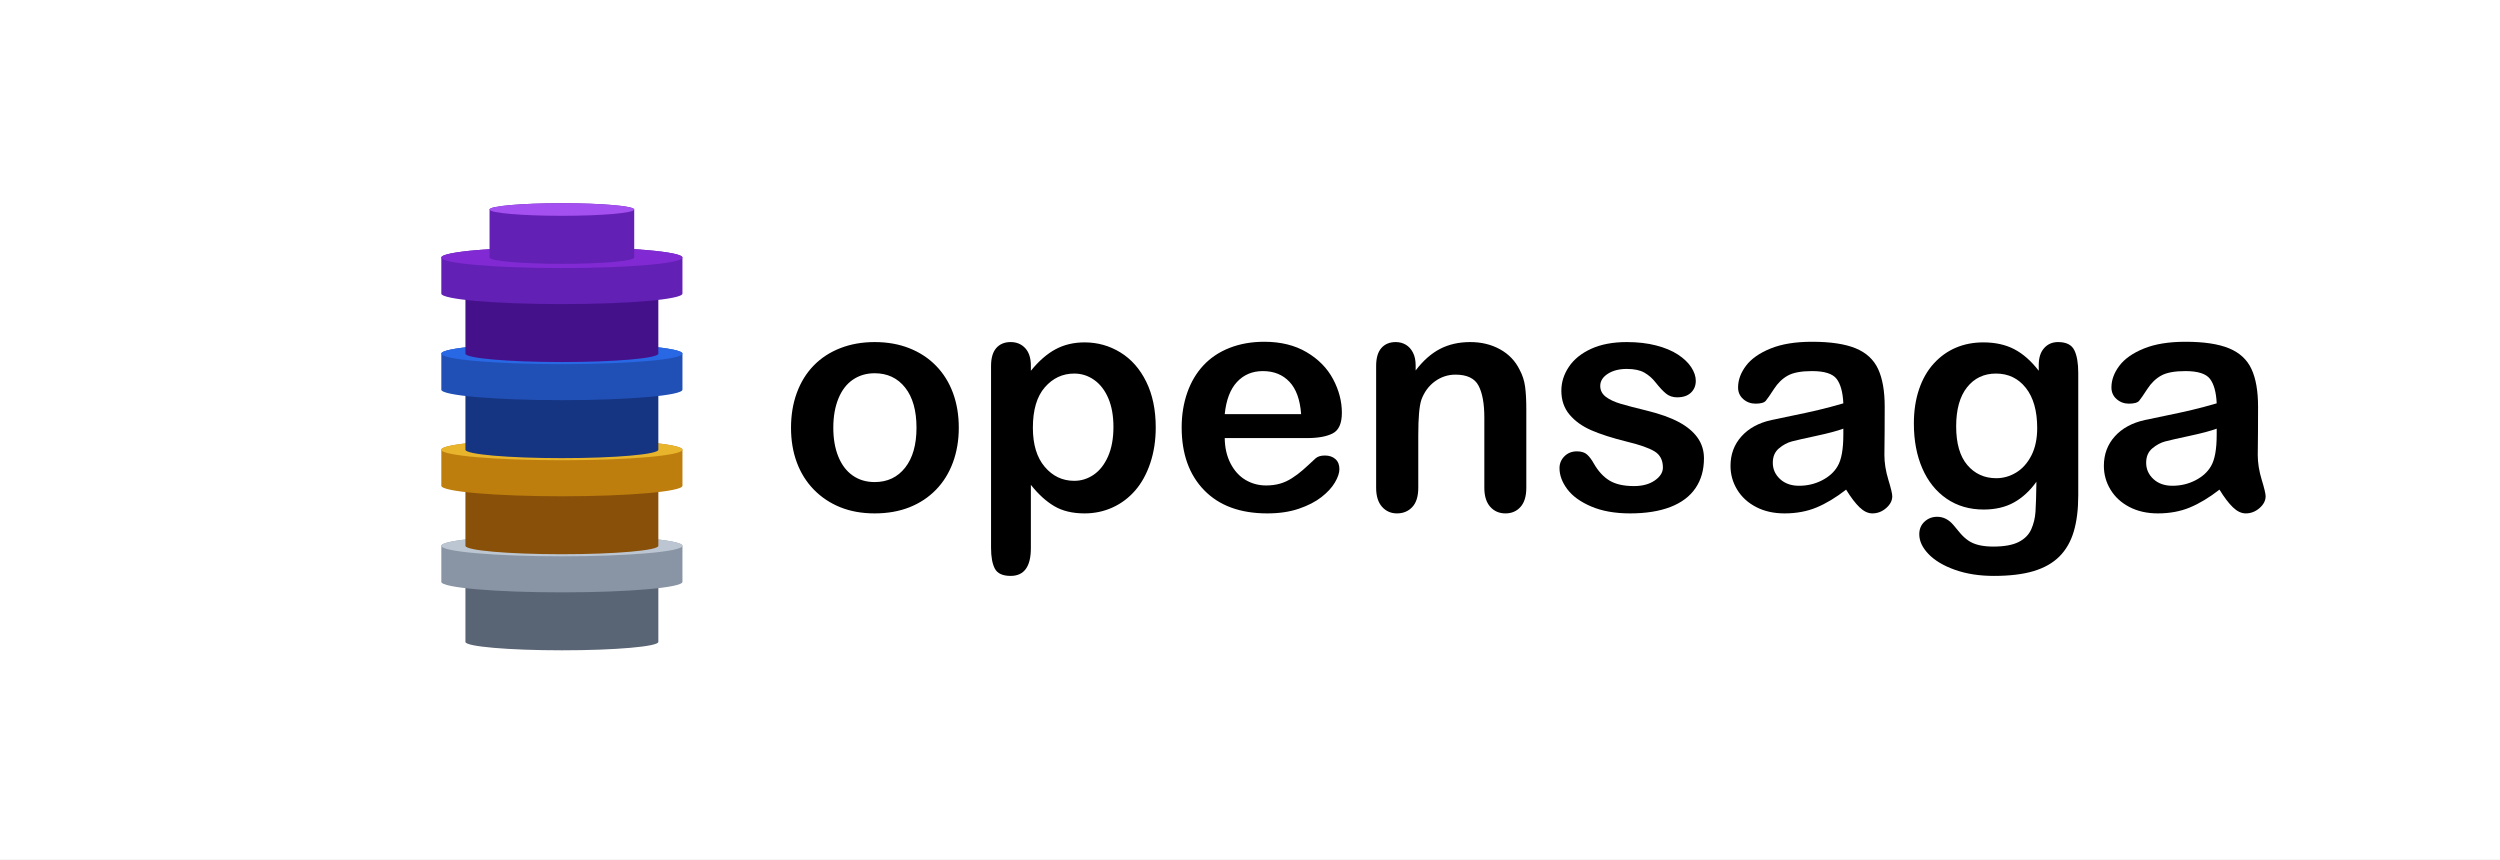
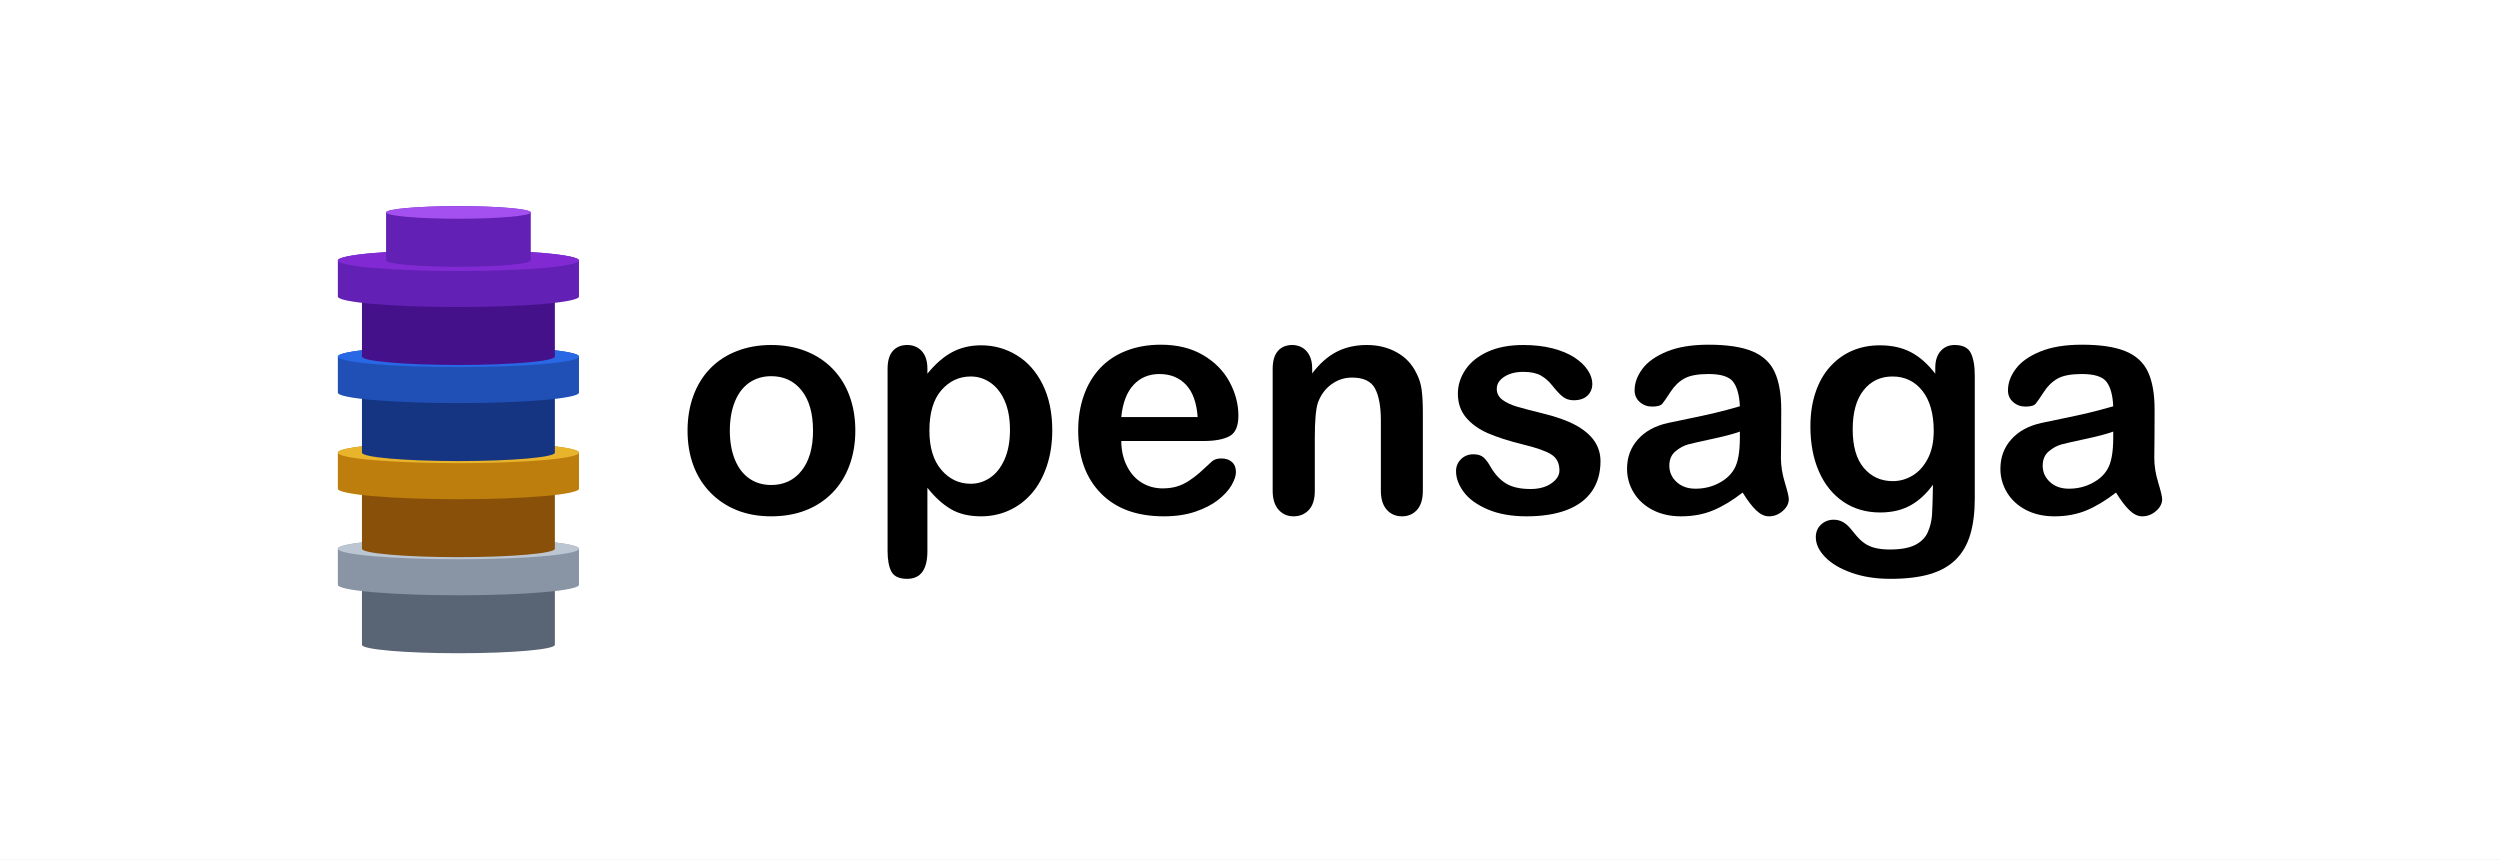
<svg xmlns="http://www.w3.org/2000/svg" width="1280" height="440" viewBox="0 0 1280 440" role="img" aria-labelledby="v0-title v0-desc">
  <rect width="1280" height="440" fill="#FFFFFF" />
-   <g aria-label="Column: four collectible studs" transform="translate(287.6852 218.5) scale(6.173148)">
-     <g transform="translate(-7.319919890073721e-16 11.95434) rotate(-90)" aria-label="silver collectible stud">
-       <path d="M-5.890 -8.000H-0.909A0.697 8.000 0 0 1 -0.909 8.000H-5.890A0.697 8.000 0 0 1 -5.890 -8.000Z" fill="#596474" />
-       <ellipse cx="-0.909" cy="0" rx="0.697" ry="8" fill="#8995A5" />
-       <path d="M-0.909 -10.000H2.080A0.872 10.000 0 0 1 2.080 10.000H-0.909A0.872 10.000 0 0 1 -0.909 -10.000Z" fill="#8995A5" />
-       <ellipse cx="2.08" cy="0" rx="0.872" ry="10" fill="#BCC6D2" />
-       <path d="M2.080 -6.000H6.064A0.523 6.000 0 0 1 6.064 6.000H2.080A0.523 6.000 0 0 1 2.080 -6.000Z" fill="#8995A5" />
-       <ellipse cx="6.064" cy="0" rx="0.523" ry="6" fill="#E3E8EF" />
+   <g transform="translate(-52.97686 1.5)">
+     <g aria-label="Column: four collectible studs" transform="translate(287.6852 218.5) scale(6.173148)">
+       <g transform="translate(-7.319919890073721e-16 11.95434) rotate(-90)" aria-label="silver collectible stud">
+         <path d="M-5.890 -8.000H-0.909A0.697 8.000 0 0 1 -0.909 8.000H-5.890A0.697 8.000 0 0 1 -5.890 -8.000Z" fill="#596474" />
+         <ellipse cx="-0.909" cy="0" rx="0.697" ry="8" fill="#8995A5" />
+         <path d="M-0.909 -10.000H2.080A0.872 10.000 0 0 1 2.080 10.000H-0.909A0.872 10.000 0 0 1 -0.909 -10.000Z" fill="#8995A5" />
+         <ellipse cx="2.08" cy="0" rx="0.872" ry="10" fill="#BCC6D2" />
+         <path d="M2.080 -6.000H6.064A0.523 6.000 0 0 1 6.064 6.000H2.080A0.523 6.000 0 0 1 2.080 -6.000Z" fill="#8995A5" />
+         <ellipse cx="6.064" cy="0" rx="0.523" ry="6" fill="#E3E8EF" />
+       </g>
+       <g transform="translate(-2.4399732966912404e-16 3.984779) rotate(-90)" aria-label="gold collectible stud">
+         <path d="M-5.890 -8.000H-0.909A0.697 8.000 0 0 1 -0.909 8.000H-5.890A0.697 8.000 0 0 1 -5.890 -8.000Z" fill="#895009" />
+         <ellipse cx="-0.909" cy="0" rx="0.697" ry="8" fill="#BE7E0D" />
+         <path d="M-0.909 -10.000H2.080A0.872 10.000 0 0 1 2.080 10.000H-0.909A0.872 10.000 0 0 1 -0.909 -10.000Z" fill="#BE7E0D" />
+         <ellipse cx="2.08" cy="0" rx="0.872" ry="10" fill="#E8B42B" />
+         <path d="M2.080 -6.000H6.064A0.523 6.000 0 0 1 6.064 6.000H2.080A0.523 6.000 0 0 1 2.080 -6.000Z" fill="#BE7E0D" />
+         <ellipse cx="6.064" cy="0" rx="0.523" ry="6" fill="#FFD66B" />
+       </g>
+       <g transform="translate(2.4399732966912404e-16 -3.984779) rotate(-90)" aria-label="blue collectible stud">
+         <path d="M-5.890 -8.000H-0.909A0.697 8.000 0 0 1 -0.909 8.000H-5.890A0.697 8.000 0 0 1 -5.890 -8.000Z" fill="#153481" />
+         <ellipse cx="-0.909" cy="0" rx="0.697" ry="8" fill="#2050B6" />
+         <path d="M-0.909 -10.000H2.080A0.872 10.000 0 0 1 2.080 10.000H-0.909A0.872 10.000 0 0 1 -0.909 -10.000Z" fill="#2050B6" />
+         <ellipse cx="2.08" cy="0" rx="0.872" ry="10" fill="#2868E5" />
+         <path d="M2.080 -6.000H6.064A0.523 6.000 0 0 1 6.064 6.000H2.080A0.523 6.000 0 0 1 2.080 -6.000Z" fill="#2050B6" />
+         <ellipse cx="6.064" cy="0" rx="0.523" ry="6" fill="#659BFF" />
+       </g>
+       <g transform="translate(7.319919890073721e-16 -11.95434) rotate(-90)" aria-label="purple collectible stud">
+         <path d="M-5.890 -8.000H-0.909A0.697 8.000 0 0 1 -0.909 8.000H-5.890A0.697 8.000 0 0 1 -5.890 -8.000Z" fill="#45118B" />
+         <ellipse cx="-0.909" cy="0" rx="0.697" ry="8" fill="#6320B4" />
+         <path d="M-0.909 -10.000H2.080A0.872 10.000 0 0 1 2.080 10.000H-0.909A0.872 10.000 0 0 1 -0.909 -10.000Z" fill="#6320B4" />
+         <ellipse cx="2.08" cy="0" rx="0.872" ry="10" fill="#812AD4" />
+         <path d="M2.080 -6.000H6.064A0.523 6.000 0 0 1 6.064 6.000H2.080A0.523 6.000 0 0 1 2.080 -6.000Z" fill="#6320B4" />
+         <ellipse cx="6.064" cy="0" rx="0.523" ry="6" fill="#A44FEF" />
+       </g>
    </g>
-     <g transform="translate(-2.4399732966912404e-16 3.984779) rotate(-90)" aria-label="gold collectible stud">
-       <path d="M-5.890 -8.000H-0.909A0.697 8.000 0 0 1 -0.909 8.000H-5.890A0.697 8.000 0 0 1 -5.890 -8.000Z" fill="#895009" />
-       <ellipse cx="-0.909" cy="0" rx="0.697" ry="8" fill="#BE7E0D" />
-       <path d="M-0.909 -10.000H2.080A0.872 10.000 0 0 1 2.080 10.000H-0.909A0.872 10.000 0 0 1 -0.909 -10.000Z" fill="#BE7E0D" />
-       <ellipse cx="2.08" cy="0" rx="0.872" ry="10" fill="#E8B42B" />
-       <path d="M2.080 -6.000H6.064A0.523 6.000 0 0 1 6.064 6.000H2.080A0.523 6.000 0 0 1 2.080 -6.000Z" fill="#BE7E0D" />
-       <ellipse cx="6.064" cy="0" rx="0.523" ry="6" fill="#FFD66B" />
-     </g>
-     <g transform="translate(2.4399732966912404e-16 -3.984779) rotate(-90)" aria-label="blue collectible stud">
-       <path d="M-5.890 -8.000H-0.909A0.697 8.000 0 0 1 -0.909 8.000H-5.890A0.697 8.000 0 0 1 -5.890 -8.000Z" fill="#153481" />
-       <ellipse cx="-0.909" cy="0" rx="0.697" ry="8" fill="#2050B6" />
-       <path d="M-0.909 -10.000H2.080A0.872 10.000 0 0 1 2.080 10.000H-0.909A0.872 10.000 0 0 1 -0.909 -10.000Z" fill="#2050B6" />
-       <ellipse cx="2.08" cy="0" rx="0.872" ry="10" fill="#2868E5" />
-       <path d="M2.080 -6.000H6.064A0.523 6.000 0 0 1 6.064 6.000H2.080A0.523 6.000 0 0 1 2.080 -6.000Z" fill="#2050B6" />
-       <ellipse cx="6.064" cy="0" rx="0.523" ry="6" fill="#659BFF" />
-     </g>
-     <g transform="translate(7.319919890073721e-16 -11.95434) rotate(-90)" aria-label="purple collectible stud">
-       <path d="M-5.890 -8.000H-0.909A0.697 8.000 0 0 1 -0.909 8.000H-5.890A0.697 8.000 0 0 1 -5.890 -8.000Z" fill="#45118B" />
-       <ellipse cx="-0.909" cy="0" rx="0.697" ry="8" fill="#6320B4" />
-       <path d="M-0.909 -10.000H2.080A0.872 10.000 0 0 1 2.080 10.000H-0.909A0.872 10.000 0 0 1 -0.909 -10.000Z" fill="#6320B4" />
-       <ellipse cx="2.08" cy="0" rx="0.872" ry="10" fill="#812AD4" />
-       <path d="M2.080 -6.000H6.064A0.523 6.000 0 0 1 6.064 6.000H2.080A0.523 6.000 0 0 1 2.080 -6.000Z" fill="#6320B4" />
-       <ellipse cx="6.064" cy="0" rx="0.523" ry="6" fill="#A44FEF" />
+     <g aria-label="opensaga">
+       <path fill="#000000" d="M490.900 219.000Q490.900 228.641 487.897 236.781Q484.894 244.920 479.204 250.768Q473.514 256.616 465.612 259.737Q457.709 262.859 447.831 262.859Q438.032 262.859 430.209 259.698Q422.385 256.537 416.656 250.649Q410.927 244.762 407.963 236.741Q405.000 228.720 405.000 219.000Q405.000 209.201 408.003 201.061Q411.006 192.922 416.617 187.153Q422.227 181.384 430.209 178.263Q438.190 175.141 447.831 175.141Q457.630 175.141 465.612 178.302Q473.593 181.463 479.283 187.311Q484.973 193.159 487.936 201.219Q490.900 209.280 490.900 219.000ZM469.247 219.000Q469.247 205.803 463.439 198.454Q457.630 191.104 447.831 191.104Q441.509 191.104 436.689 194.384Q431.868 197.663 429.261 204.064Q426.653 210.465 426.653 219.000Q426.653 227.456 429.221 233.778Q431.789 240.100 436.570 243.458Q441.351 246.817 447.831 246.817Q457.630 246.817 463.439 239.428Q469.247 232.039 469.247 219.000ZM527.804 187.232L527.804 189.840Q533.889 182.333 540.448 178.816Q547.007 175.299 555.305 175.299Q565.262 175.299 573.638 180.436Q582.015 185.573 586.875 195.451Q591.735 205.329 591.735 218.842Q591.735 228.799 588.930 237.136Q586.124 245.473 581.225 251.123Q576.325 256.774 569.648 259.816Q562.970 262.859 555.305 262.859Q546.059 262.859 539.776 259.144Q533.494 255.430 527.804 248.239L527.804 280.639Q527.804 294.864 517.452 294.864Q511.367 294.864 509.391 291.189Q507.416 287.514 507.416 280.481L507.416 187.390Q507.416 181.226 510.103 178.184Q512.789 175.141 517.452 175.141Q522.035 175.141 524.920 178.263Q527.804 181.384 527.804 187.232ZM570.082 218.605Q570.082 210.070 567.474 203.946Q564.867 197.821 560.244 194.542Q555.621 191.262 550.010 191.262Q541.080 191.262 534.956 198.296Q528.831 205.329 528.831 219.000Q528.831 231.881 534.916 239.033Q541.001 246.184 550.010 246.184Q555.384 246.184 559.967 243.063Q564.550 239.941 567.316 233.699Q570.082 227.456 570.082 218.605ZM669.258 224.295L627.059 224.295Q627.138 231.644 630.022 237.255Q632.907 242.865 637.688 245.710Q642.469 248.555 648.237 248.555Q652.110 248.555 655.310 247.646Q658.511 246.738 661.514 244.801Q664.516 242.865 667.045 240.653Q669.574 238.440 673.604 234.647Q675.264 233.224 678.346 233.224Q681.665 233.224 683.719 235.042Q685.774 236.860 685.774 240.179Q685.774 243.102 683.482 247.014Q681.191 250.926 676.568 254.522Q671.945 258.117 664.951 260.488Q657.957 262.859 648.870 262.859Q628.086 262.859 616.549 251.005Q605.011 239.151 605.011 218.842Q605.011 209.280 607.856 201.101Q610.701 192.922 616.153 187.074Q621.606 181.226 629.588 178.105Q637.569 174.983 647.289 174.983Q659.933 174.983 668.981 180.318Q678.030 185.652 682.534 194.107Q687.038 202.563 687.038 211.335Q687.038 219.474 682.376 221.884Q677.714 224.295 669.258 224.295ZM627.059 212.046L666.176 212.046Q665.386 200.982 660.210 195.490Q655.033 189.998 646.578 189.998Q638.517 189.998 633.341 195.569Q628.165 201.140 627.059 212.046ZM724.812 187.074L724.812 189.682Q730.502 182.175 737.258 178.658Q744.015 175.141 752.787 175.141Q761.321 175.141 768.039 178.856Q774.756 182.570 778.075 189.366Q780.208 193.317 780.840 197.900Q781.473 202.484 781.473 209.596L781.473 249.741Q781.473 256.221 778.509 259.540Q775.546 262.859 770.804 262.859Q765.984 262.859 762.981 259.461Q759.978 256.062 759.978 249.741L759.978 213.784Q759.978 203.116 757.015 197.466Q754.051 191.816 745.200 191.816Q739.432 191.816 734.690 195.253Q729.949 198.691 727.736 204.697Q726.156 209.517 726.156 222.714L726.156 249.741Q726.156 256.300 723.113 259.579Q720.071 262.859 715.250 262.859Q710.588 262.859 707.585 259.461Q704.582 256.062 704.582 249.741L704.582 187.390Q704.582 181.226 707.269 178.184Q709.956 175.141 714.618 175.141Q717.463 175.141 719.755 176.485Q722.046 177.828 723.429 180.515Q724.812 183.202 724.812 187.074Z" />
+       <path d="M872.430 234.647Q872.430 243.577 868.084 249.938Q863.737 256.300 855.242 259.579Q846.747 262.859 834.577 262.859Q822.961 262.859 814.663 259.302Q806.365 255.746 802.414 250.412Q798.463 245.078 798.463 239.704Q798.463 236.148 800.992 233.620Q803.521 231.091 807.393 231.091Q810.791 231.091 812.608 232.750Q814.426 234.410 816.085 237.413Q819.404 243.181 824.027 246.026Q828.650 248.871 836.632 248.871Q843.112 248.871 847.261 245.987Q851.409 243.102 851.409 239.388Q851.409 233.699 847.103 231.091Q842.796 228.483 832.918 226.112Q821.775 223.346 814.782 220.304Q807.788 217.261 803.600 212.283Q799.411 207.304 799.411 200.034Q799.411 193.554 803.283 187.785Q807.156 182.017 814.702 178.579Q822.249 175.141 832.918 175.141Q841.294 175.141 847.972 176.880Q854.649 178.618 859.114 181.542Q863.579 184.466 865.910 188.022Q868.242 191.579 868.242 194.977Q868.242 198.691 865.752 201.061Q863.263 203.432 858.680 203.432Q855.361 203.432 853.029 201.536Q850.698 199.639 847.695 195.846Q845.245 192.685 841.926 190.788Q838.607 188.892 832.918 188.892Q827.070 188.892 823.198 191.381Q819.325 193.870 819.325 197.584Q819.325 200.982 822.170 203.156Q825.015 205.329 829.836 206.751Q834.656 208.174 843.112 210.228Q853.148 212.678 859.509 216.076Q865.871 219.474 869.150 224.097Q872.430 228.720 872.430 234.647Z" fill="#000000" aria-label="s" />
+       <path d="M945.211 250.689Q937.388 256.774 930.078 259.816Q922.768 262.859 913.681 262.859Q905.383 262.859 899.101 259.579Q892.818 256.300 889.420 250.689Q886.022 245.078 886.022 238.519Q886.022 229.668 891.633 223.425Q897.244 217.182 907.043 215.049Q909.097 214.575 917.237 212.915Q925.376 211.256 931.185 209.873Q936.993 208.490 943.789 206.514Q943.394 197.979 940.351 193.989Q937.309 189.998 927.747 189.998Q919.528 189.998 915.380 192.290Q911.231 194.581 908.267 199.165Q905.304 203.748 904.079 205.210Q902.854 206.672 898.824 206.672Q895.189 206.672 892.542 204.341Q889.894 202.010 889.894 198.375Q889.894 192.685 893.925 187.311Q897.955 181.938 906.489 178.460Q915.024 174.983 927.747 174.983Q941.971 174.983 950.111 178.342Q958.250 181.700 961.609 188.971Q964.968 196.241 964.968 208.253Q964.968 215.839 964.928 221.134Q964.889 226.428 964.810 232.908Q964.810 238.993 966.825 245.592Q968.840 252.190 968.840 254.087Q968.840 257.406 965.718 260.132Q962.597 262.859 958.646 262.859Q955.327 262.859 952.087 259.737Q948.847 256.616 945.211 250.689ZM943.789 219.474Q939.048 221.213 929.999 223.149Q920.951 225.085 917.474 225.994Q913.997 226.902 910.836 229.550Q907.675 232.197 907.675 236.939Q907.675 241.838 911.389 245.276Q915.103 248.713 921.109 248.713Q927.510 248.713 932.923 245.908Q938.336 243.102 940.865 238.677Q943.789 233.778 943.789 222.556Z" fill="#000000" aria-label="a" />
+       <path d="M1064.064 190.946L1064.064 253.613Q1064.064 264.360 1061.773 272.104Q1059.481 279.849 1054.423 284.906Q1049.366 289.964 1041.187 292.414Q1033.008 294.864 1020.838 294.864Q1009.695 294.864 1000.924 291.742Q992.152 288.621 987.411 283.682Q982.669 278.743 982.669 273.527Q982.669 269.576 985.356 267.086Q988.043 264.597 991.836 264.597Q996.577 264.597 1000.133 268.785Q1001.872 270.919 1003.729 273.092Q1005.586 275.265 1007.838 276.806Q1010.091 278.347 1013.252 279.098Q1016.412 279.849 1020.522 279.849Q1028.898 279.849 1033.521 277.518Q1038.144 275.186 1040.001 270.998Q1041.858 266.810 1042.174 262.029Q1042.491 257.248 1042.649 246.659Q1037.670 253.613 1031.151 257.248Q1024.631 260.883 1015.622 260.883Q1004.796 260.883 996.696 255.351Q988.596 249.820 984.250 239.862Q979.903 229.905 979.903 216.866Q979.903 207.146 982.551 199.323Q985.198 191.499 990.097 186.126Q994.997 180.752 1001.398 178.026Q1007.799 175.299 1015.464 175.299Q1024.631 175.299 1031.348 178.816Q1038.065 182.333 1043.834 189.840L1043.834 186.916Q1043.834 181.305 1046.600 178.223Q1049.366 175.141 1053.712 175.141Q1059.955 175.141 1062.010 179.211Q1064.064 183.281 1064.064 190.946ZM1001.556 218.289Q1001.556 231.407 1007.285 238.124Q1013.014 244.841 1022.102 244.841Q1027.476 244.841 1032.257 241.957Q1037.038 239.072 1040.041 233.264Q1043.044 227.456 1043.044 219.158Q1043.044 205.961 1037.235 198.612Q1031.427 191.262 1021.944 191.262Q1012.698 191.262 1007.127 198.296Q1001.556 205.329 1001.556 218.289Z" fill="#000000" aria-label="g" />
+       <path d="M1136.372 250.689Q1128.548 256.774 1121.238 259.816Q1113.929 262.859 1104.841 262.859Q1096.543 262.859 1090.261 259.579Q1083.978 256.300 1080.580 250.689Q1077.182 245.078 1077.182 238.519Q1077.182 229.668 1082.793 223.425Q1088.404 217.182 1098.203 215.049Q1100.257 214.575 1108.397 212.915Q1116.537 211.256 1122.345 209.873Q1128.153 208.490 1134.949 206.514Q1134.554 197.979 1131.512 193.989Q1128.469 189.998 1118.907 189.998Q1110.689 189.998 1106.540 192.290Q1102.391 194.581 1099.428 199.165Q1096.464 203.748 1095.239 205.210Q1094.015 206.672 1089.984 206.672Q1086.349 206.672 1083.702 204.341Q1081.055 202.010 1081.055 198.375Q1081.055 192.685 1085.085 187.311Q1089.115 181.938 1097.650 178.460Q1106.184 174.983 1118.907 174.983Q1133.132 174.983 1141.271 178.342Q1149.411 181.700 1152.769 188.971Q1156.128 196.241 1156.128 208.253Q1156.128 215.839 1156.088 221.134Q1156.049 226.428 1155.970 232.908Q1155.970 238.993 1157.985 245.592Q1160.000 252.190 1160.000 254.087Q1160.000 257.406 1156.879 260.132Q1153.757 262.859 1149.806 262.859Q1146.487 262.859 1143.247 259.737Q1140.007 256.616 1136.372 250.689ZM1134.949 219.474Q1130.208 221.213 1121.159 223.149Q1112.111 225.085 1108.634 225.994Q1105.157 226.902 1101.996 229.550Q1098.835 232.197 1098.835 236.939Q1098.835 241.838 1102.549 245.276Q1106.263 248.713 1112.269 248.713Q1118.670 248.713 1124.083 245.908Q1129.497 243.102 1132.025 238.677Q1134.949 233.778 1134.949 222.556Z" fill="#000000" aria-label="a" />
    </g>
  </g>
-   <g aria-label="opensaga">
-     <path fill="#000000" d="M490.900 219.000Q490.900 228.641 487.897 236.781Q484.894 244.920 479.204 250.768Q473.514 256.616 465.612 259.737Q457.709 262.859 447.831 262.859Q438.032 262.859 430.209 259.698Q422.385 256.537 416.656 250.649Q410.927 244.762 407.963 236.741Q405.000 228.720 405.000 219.000Q405.000 209.201 408.003 201.061Q411.006 192.922 416.617 187.153Q422.227 181.384 430.209 178.263Q438.190 175.141 447.831 175.141Q457.630 175.141 465.612 178.302Q473.593 181.463 479.283 187.311Q484.973 193.159 487.936 201.219Q490.900 209.280 490.900 219.000ZM469.247 219.000Q469.247 205.803 463.439 198.454Q457.630 191.104 447.831 191.104Q441.509 191.104 436.689 194.384Q431.868 197.663 429.261 204.064Q426.653 210.465 426.653 219.000Q426.653 227.456 429.221 233.778Q431.789 240.100 436.570 243.458Q441.351 246.817 447.831 246.817Q457.630 246.817 463.439 239.428Q469.247 232.039 469.247 219.000ZM527.804 187.232L527.804 189.840Q533.889 182.333 540.448 178.816Q547.007 175.299 555.305 175.299Q565.262 175.299 573.638 180.436Q582.015 185.573 586.875 195.451Q591.735 205.329 591.735 218.842Q591.735 228.799 588.930 237.136Q586.124 245.473 581.225 251.123Q576.325 256.774 569.648 259.816Q562.970 262.859 555.305 262.859Q546.059 262.859 539.776 259.144Q533.494 255.430 527.804 248.239L527.804 280.639Q527.804 294.864 517.452 294.864Q511.367 294.864 509.391 291.189Q507.416 287.514 507.416 280.481L507.416 187.390Q507.416 181.226 510.103 178.184Q512.789 175.141 517.452 175.141Q522.035 175.141 524.920 178.263Q527.804 181.384 527.804 187.232ZM570.082 218.605Q570.082 210.070 567.474 203.946Q564.867 197.821 560.244 194.542Q555.621 191.262 550.010 191.262Q541.080 191.262 534.956 198.296Q528.831 205.329 528.831 219.000Q528.831 231.881 534.916 239.033Q541.001 246.184 550.010 246.184Q555.384 246.184 559.967 243.063Q564.550 239.941 567.316 233.699Q570.082 227.456 570.082 218.605ZM669.258 224.295L627.059 224.295Q627.138 231.644 630.022 237.255Q632.907 242.865 637.688 245.710Q642.469 248.555 648.237 248.555Q652.110 248.555 655.310 247.646Q658.511 246.738 661.514 244.801Q664.516 242.865 667.045 240.653Q669.574 238.440 673.604 234.647Q675.264 233.224 678.346 233.224Q681.665 233.224 683.719 235.042Q685.774 236.860 685.774 240.179Q685.774 243.102 683.482 247.014Q681.191 250.926 676.568 254.522Q671.945 258.117 664.951 260.488Q657.957 262.859 648.870 262.859Q628.086 262.859 616.549 251.005Q605.011 239.151 605.011 218.842Q605.011 209.280 607.856 201.101Q610.701 192.922 616.153 187.074Q621.606 181.226 629.588 178.105Q637.569 174.983 647.289 174.983Q659.933 174.983 668.981 180.318Q678.030 185.652 682.534 194.107Q687.038 202.563 687.038 211.335Q687.038 219.474 682.376 221.884Q677.714 224.295 669.258 224.295ZM627.059 212.046L666.176 212.046Q665.386 200.982 660.210 195.490Q655.033 189.998 646.578 189.998Q638.517 189.998 633.341 195.569Q628.165 201.140 627.059 212.046ZM724.812 187.074L724.812 189.682Q730.502 182.175 737.258 178.658Q744.015 175.141 752.787 175.141Q761.321 175.141 768.039 178.856Q774.756 182.570 778.075 189.366Q780.208 193.317 780.840 197.900Q781.473 202.484 781.473 209.596L781.473 249.741Q781.473 256.221 778.509 259.540Q775.546 262.859 770.804 262.859Q765.984 262.859 762.981 259.461Q759.978 256.062 759.978 249.741L759.978 213.784Q759.978 203.116 757.015 197.466Q754.051 191.816 745.200 191.816Q739.432 191.816 734.690 195.253Q729.949 198.691 727.736 204.697Q726.156 209.517 726.156 222.714L726.156 249.741Q726.156 256.300 723.113 259.579Q720.071 262.859 715.250 262.859Q710.588 262.859 707.585 259.461Q704.582 256.062 704.582 249.741L704.582 187.390Q704.582 181.226 707.269 178.184Q709.956 175.141 714.618 175.141Q717.463 175.141 719.755 176.485Q722.046 177.828 723.429 180.515Q724.812 183.202 724.812 187.074Z" />
-     <path d="M872.430 234.647Q872.430 243.577 868.084 249.938Q863.737 256.300 855.242 259.579Q846.747 262.859 834.577 262.859Q822.961 262.859 814.663 259.302Q806.365 255.746 802.414 250.412Q798.463 245.078 798.463 239.704Q798.463 236.148 800.992 233.620Q803.521 231.091 807.393 231.091Q810.791 231.091 812.608 232.750Q814.426 234.410 816.085 237.413Q819.404 243.181 824.027 246.026Q828.650 248.871 836.632 248.871Q843.112 248.871 847.261 245.987Q851.409 243.102 851.409 239.388Q851.409 233.699 847.103 231.091Q842.796 228.483 832.918 226.112Q821.775 223.346 814.782 220.304Q807.788 217.261 803.600 212.283Q799.411 207.304 799.411 200.034Q799.411 193.554 803.283 187.785Q807.156 182.017 814.702 178.579Q822.249 175.141 832.918 175.141Q841.294 175.141 847.972 176.880Q854.649 178.618 859.114 181.542Q863.579 184.466 865.910 188.022Q868.242 191.579 868.242 194.977Q868.242 198.691 865.752 201.061Q863.263 203.432 858.680 203.432Q855.361 203.432 853.029 201.536Q850.698 199.639 847.695 195.846Q845.245 192.685 841.926 190.788Q838.607 188.892 832.918 188.892Q827.070 188.892 823.198 191.381Q819.325 193.870 819.325 197.584Q819.325 200.982 822.170 203.156Q825.015 205.329 829.836 206.751Q834.656 208.174 843.112 210.228Q853.148 212.678 859.509 216.076Q865.871 219.474 869.150 224.097Q872.430 228.720 872.430 234.647Z" fill="#000000" aria-label="s" />
-     <path d="M945.211 250.689Q937.388 256.774 930.078 259.816Q922.768 262.859 913.681 262.859Q905.383 262.859 899.101 259.579Q892.818 256.300 889.420 250.689Q886.022 245.078 886.022 238.519Q886.022 229.668 891.633 223.425Q897.244 217.182 907.043 215.049Q909.097 214.575 917.237 212.915Q925.376 211.256 931.185 209.873Q936.993 208.490 943.789 206.514Q943.394 197.979 940.351 193.989Q937.309 189.998 927.747 189.998Q919.528 189.998 915.380 192.290Q911.231 194.581 908.267 199.165Q905.304 203.748 904.079 205.210Q902.854 206.672 898.824 206.672Q895.189 206.672 892.542 204.341Q889.894 202.010 889.894 198.375Q889.894 192.685 893.925 187.311Q897.955 181.938 906.489 178.460Q915.024 174.983 927.747 174.983Q941.971 174.983 950.111 178.342Q958.250 181.700 961.609 188.971Q964.968 196.241 964.968 208.253Q964.968 215.839 964.928 221.134Q964.889 226.428 964.810 232.908Q964.810 238.993 966.825 245.592Q968.840 252.190 968.840 254.087Q968.840 257.406 965.718 260.132Q962.597 262.859 958.646 262.859Q955.327 262.859 952.087 259.737Q948.847 256.616 945.211 250.689ZM943.789 219.474Q939.048 221.213 929.999 223.149Q920.951 225.085 917.474 225.994Q913.997 226.902 910.836 229.550Q907.675 232.197 907.675 236.939Q907.675 241.838 911.389 245.276Q915.103 248.713 921.109 248.713Q927.510 248.713 932.923 245.908Q938.336 243.102 940.865 238.677Q943.789 233.778 943.789 222.556Z" fill="#000000" aria-label="a" />
-     <path d="M1064.064 190.946L1064.064 253.613Q1064.064 264.360 1061.773 272.104Q1059.481 279.849 1054.423 284.906Q1049.366 289.964 1041.187 292.414Q1033.008 294.864 1020.838 294.864Q1009.695 294.864 1000.924 291.742Q992.152 288.621 987.411 283.682Q982.669 278.743 982.669 273.527Q982.669 269.576 985.356 267.086Q988.043 264.597 991.836 264.597Q996.577 264.597 1000.133 268.785Q1001.872 270.919 1003.729 273.092Q1005.586 275.265 1007.838 276.806Q1010.091 278.347 1013.252 279.098Q1016.412 279.849 1020.522 279.849Q1028.898 279.849 1033.521 277.518Q1038.144 275.186 1040.001 270.998Q1041.858 266.810 1042.174 262.029Q1042.491 257.248 1042.649 246.659Q1037.670 253.613 1031.151 257.248Q1024.631 260.883 1015.622 260.883Q1004.796 260.883 996.696 255.351Q988.596 249.820 984.250 239.862Q979.903 229.905 979.903 216.866Q979.903 207.146 982.551 199.323Q985.198 191.499 990.097 186.126Q994.997 180.752 1001.398 178.026Q1007.799 175.299 1015.464 175.299Q1024.631 175.299 1031.348 178.816Q1038.065 182.333 1043.834 189.840L1043.834 186.916Q1043.834 181.305 1046.600 178.223Q1049.366 175.141 1053.712 175.141Q1059.955 175.141 1062.010 179.211Q1064.064 183.281 1064.064 190.946ZM1001.556 218.289Q1001.556 231.407 1007.285 238.124Q1013.014 244.841 1022.102 244.841Q1027.476 244.841 1032.257 241.957Q1037.038 239.072 1040.041 233.264Q1043.044 227.456 1043.044 219.158Q1043.044 205.961 1037.235 198.612Q1031.427 191.262 1021.944 191.262Q1012.698 191.262 1007.127 198.296Q1001.556 205.329 1001.556 218.289Z" fill="#000000" aria-label="g" />
-     <path d="M1136.372 250.689Q1128.548 256.774 1121.238 259.816Q1113.929 262.859 1104.841 262.859Q1096.543 262.859 1090.261 259.579Q1083.978 256.300 1080.580 250.689Q1077.182 245.078 1077.182 238.519Q1077.182 229.668 1082.793 223.425Q1088.404 217.182 1098.203 215.049Q1100.257 214.575 1108.397 212.915Q1116.537 211.256 1122.345 209.873Q1128.153 208.490 1134.949 206.514Q1134.554 197.979 1131.512 193.989Q1128.469 189.998 1118.907 189.998Q1110.689 189.998 1106.540 192.290Q1102.391 194.581 1099.428 199.165Q1096.464 203.748 1095.239 205.210Q1094.015 206.672 1089.984 206.672Q1086.349 206.672 1083.702 204.341Q1081.055 202.010 1081.055 198.375Q1081.055 192.685 1085.085 187.311Q1089.115 181.938 1097.650 178.460Q1106.184 174.983 1118.907 174.983Q1133.132 174.983 1141.271 178.342Q1149.411 181.700 1152.769 188.971Q1156.128 196.241 1156.128 208.253Q1156.128 215.839 1156.088 221.134Q1156.049 226.428 1155.970 232.908Q1155.970 238.993 1157.985 245.592Q1160.000 252.190 1160.000 254.087Q1160.000 257.406 1156.879 260.132Q1153.757 262.859 1149.806 262.859Q1146.487 262.859 1143.247 259.737Q1140.007 256.616 1136.372 250.689ZM1134.949 219.474Q1130.208 221.213 1121.159 223.149Q1112.111 225.085 1108.634 225.994Q1105.157 226.902 1101.996 229.550Q1098.835 232.197 1098.835 236.939Q1098.835 241.838 1102.549 245.276Q1106.263 248.713 1112.269 248.713Q1118.670 248.713 1124.083 245.908Q1129.497 243.102 1132.025 238.677Q1134.949 233.778 1134.949 222.556Z" fill="#000000" aria-label="a" />
-   </g>
</svg>
